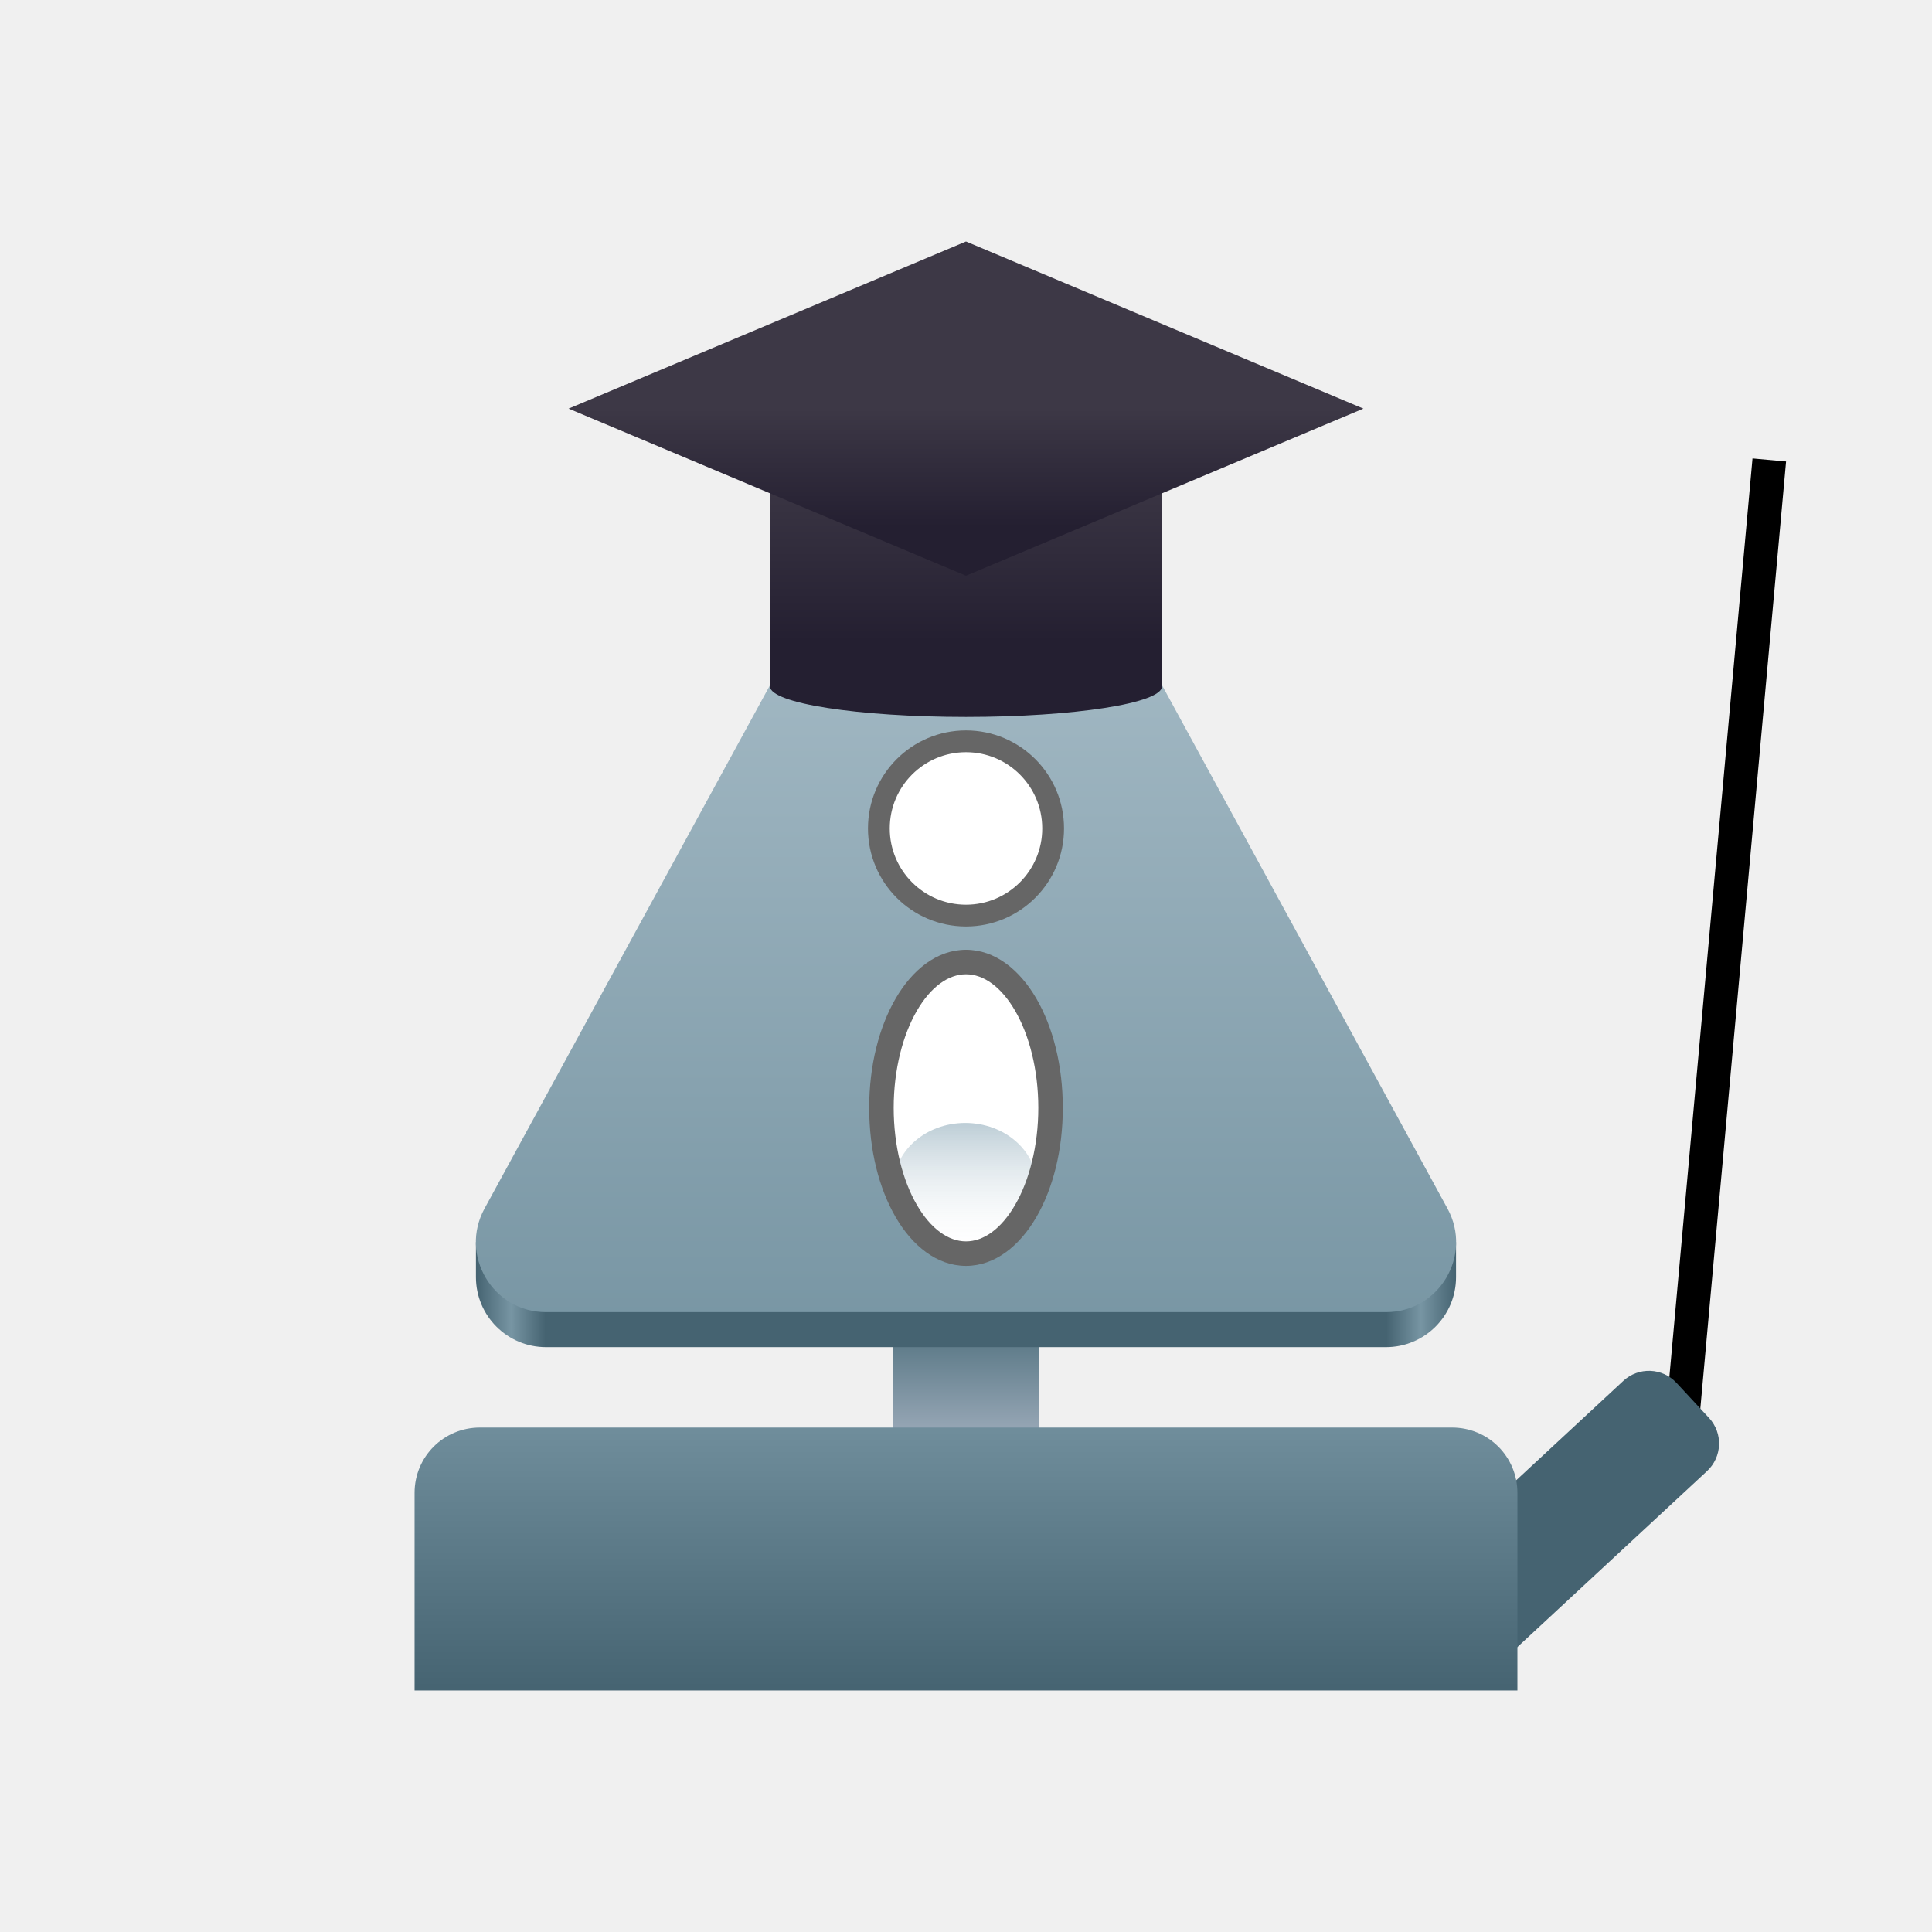
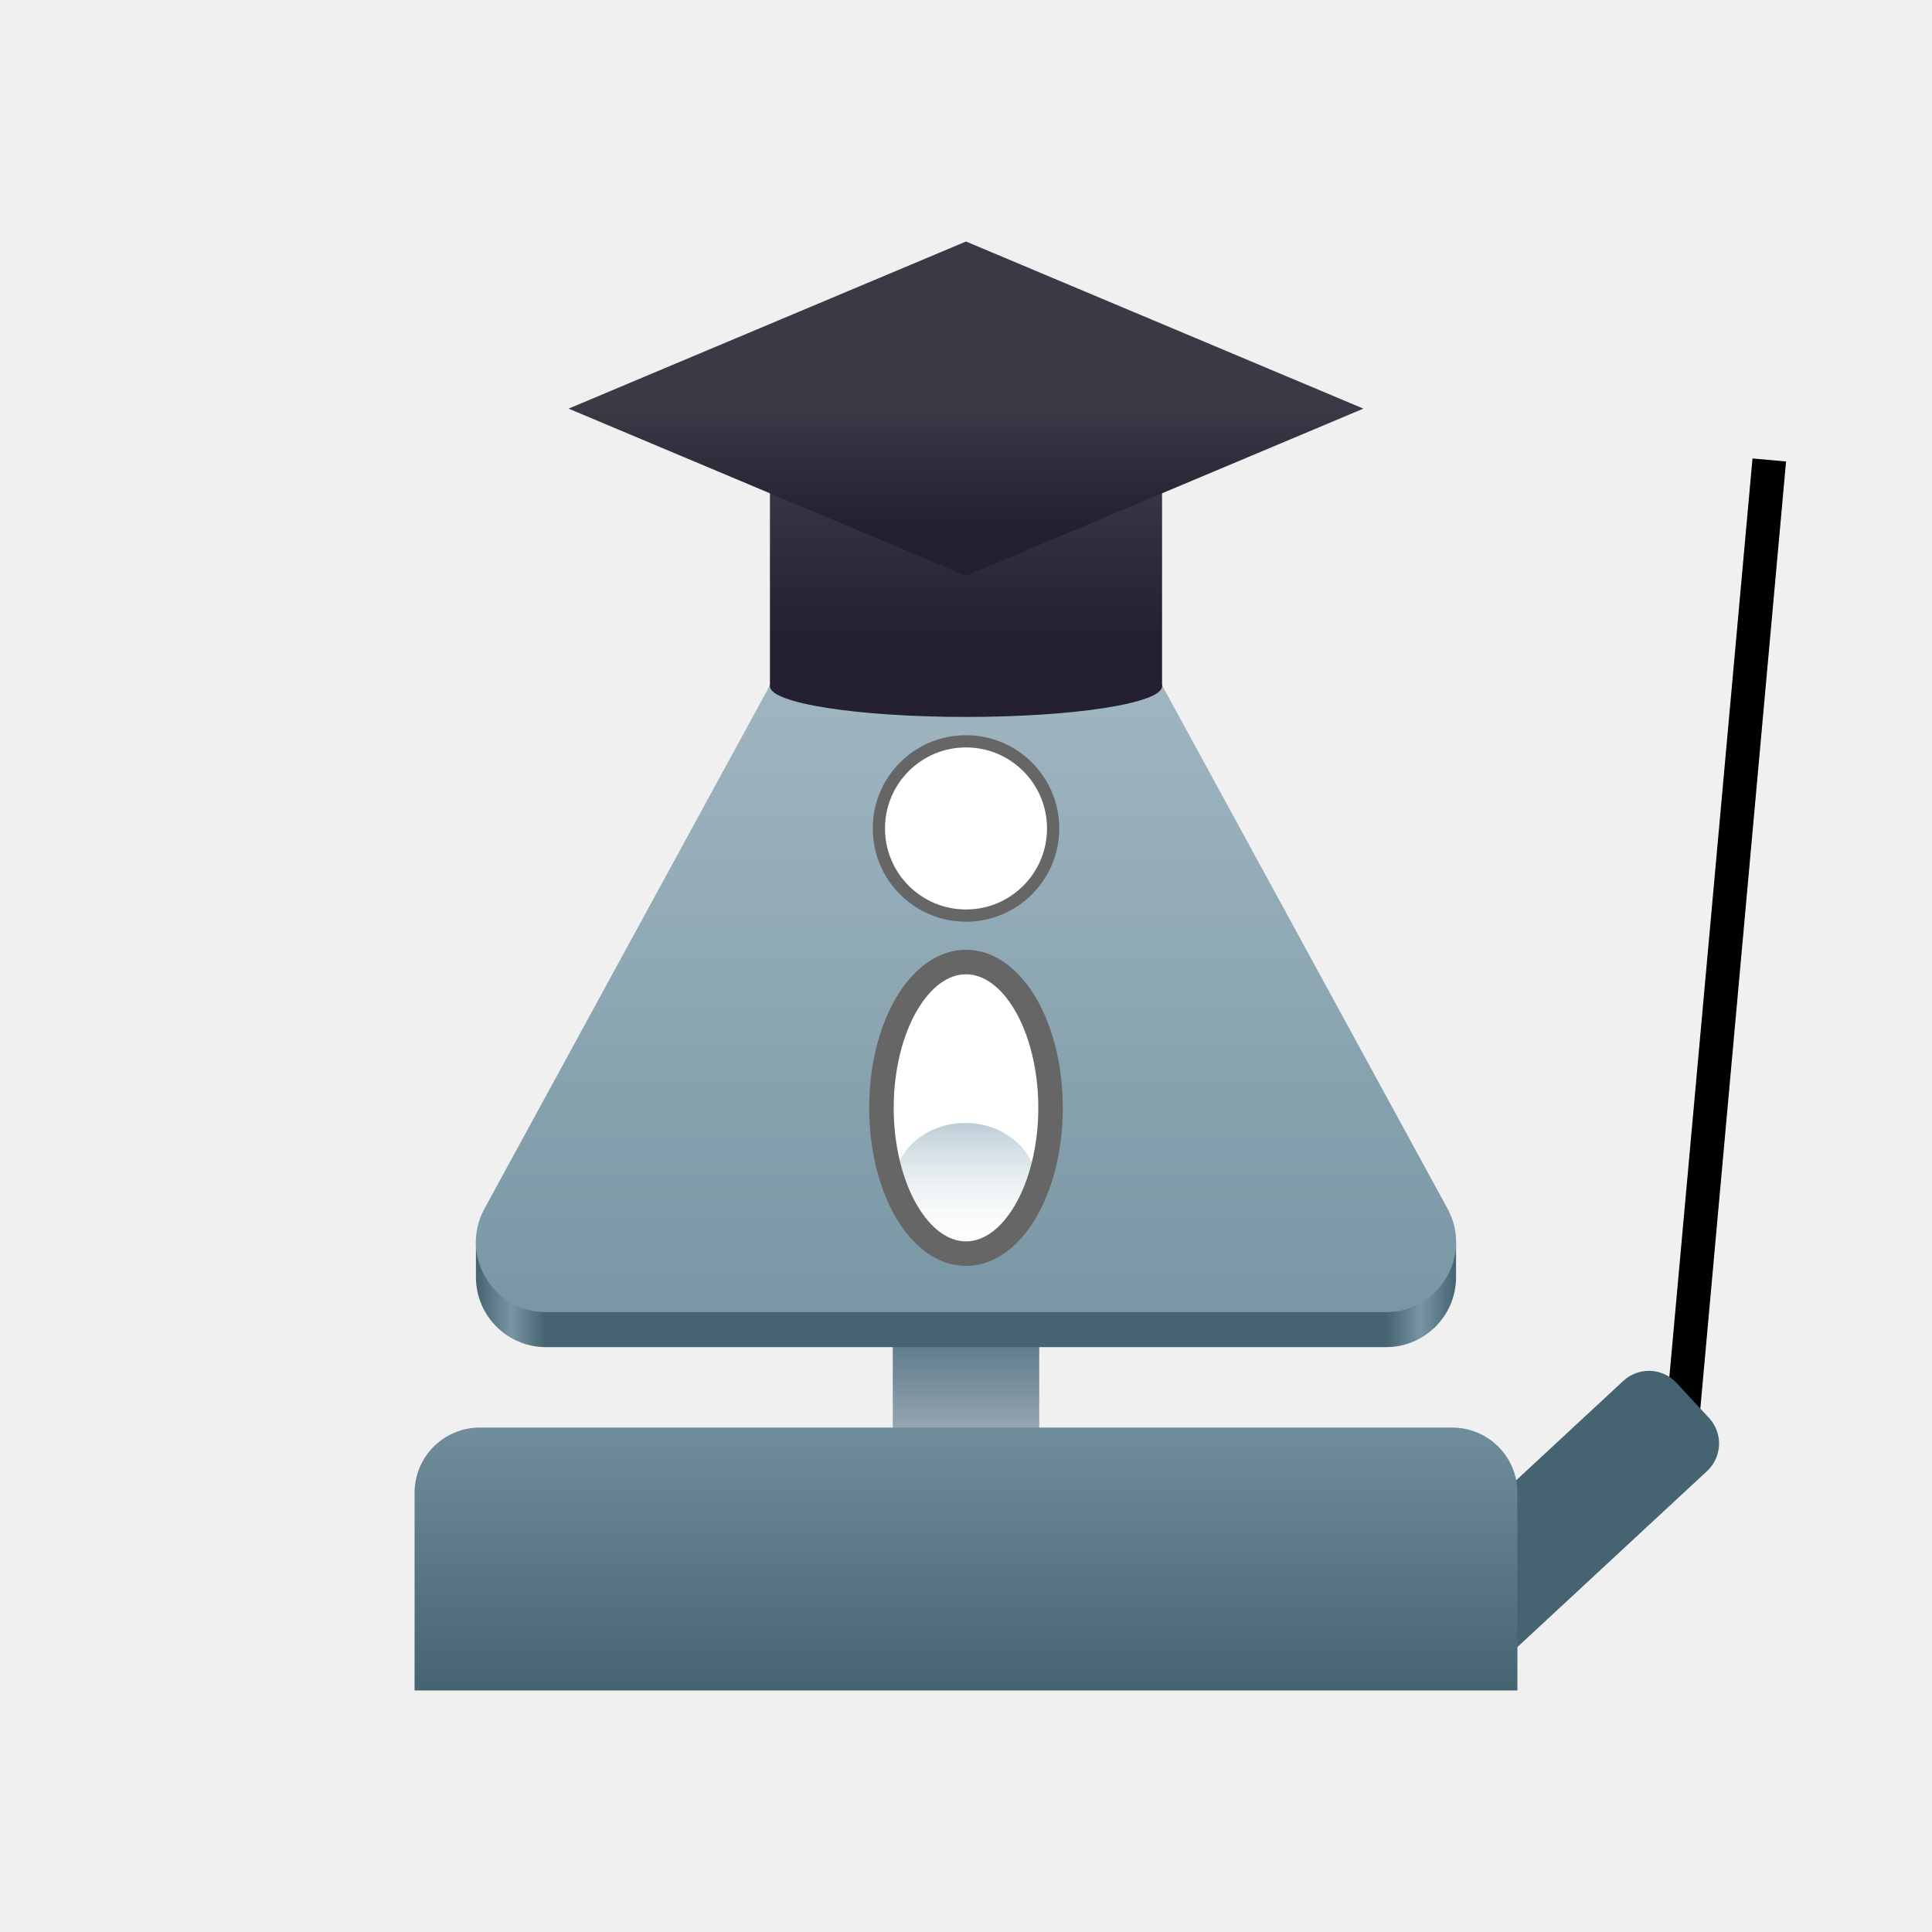
<svg xmlns="http://www.w3.org/2000/svg" xmlns:xlink="http://www.w3.org/1999/xlink" height="128px" viewBox="0 0 128 128" width="128px" version="1.1" id="svg12">
  <defs id="defs12">
    <linearGradient id="linearGradient1">
      <stop style="stop-color:#b3c6d0;stop-opacity:1;" offset="0" id="stop7" />
      <stop style="stop-color:#ffffff;stop-opacity:0;" offset="1" id="stop10" />
    </linearGradient>
    <linearGradient id="linearGradient17">
      <stop style="stop-color:#597785;stop-opacity:1;" offset="0" id="stop17" />
      <stop style="stop-color:#9fadbc;stop-opacity:1;" offset="1" id="stop18" />
    </linearGradient>
    <linearGradient id="linearGradient15">
      <stop style="stop-color:#7795a3;stop-opacity:1;" offset="0.298" id="stop16" />
      <stop style="stop-color:#456371;stop-opacity:1;" offset="0.597" id="stop15" />
    </linearGradient>
    <linearGradient id="linearGradient13">
      <stop style="stop-color:#241f31;stop-opacity:1;" offset="0" id="stop14" />
      <stop style="stop-color:#3d3846;stop-opacity:1;" offset="0.5" id="stop13" />
    </linearGradient>
    <linearGradient id="linearGradient11">
      <stop style="stop-color:#3d3846;stop-opacity:1;" offset="0.25" id="stop11" />
      <stop style="stop-color:#241f31;stop-opacity:1;" offset="0.698" id="stop12" />
    </linearGradient>
    <linearGradient id="linearGradient8">
      <stop style="stop-color:#b3c6d0;stop-opacity:1;" offset="0" id="stop8" />
      <stop style="stop-color:#7795a3;stop-opacity:1;" offset="1" id="stop9" />
    </linearGradient>
    <linearGradient xlink:href="#linearGradient8" id="linearGradient9" x1="64" y1="3.989" x2="64" y2="116.011" gradientUnits="userSpaceOnUse" gradientTransform="matrix(0.7141504,0,0,0.7141504,18.29438,13.83166)" />
    <linearGradient xlink:href="#linearGradient11" id="linearGradient12" x1="64" y1="19.068" x2="64" y2="51.068" gradientUnits="userSpaceOnUse" gradientTransform="translate(4.4305324e-7,-2.304182)" />
    <linearGradient xlink:href="#linearGradient13" id="linearGradient14" x1="-6.6" y1="76.028" x2="18.278" y2="51.15" gradientUnits="userSpaceOnUse" gradientTransform="translate(2.972072,-2.972072)" />
    <linearGradient xlink:href="#linearGradient15" id="linearGradient16" x1="63.653" y1="77.046" x2="63.653" y2="162.589" gradientUnits="userSpaceOnUse" gradientTransform="matrix(1.052105,0,0,1,-2.969695,-3.18872)" />
    <linearGradient xlink:href="#linearGradient17" id="linearGradient18" x1="63.437" y1="96.416" x2="63.437" y2="108.369" gradientUnits="userSpaceOnUse" gradientTransform="matrix(1,0,0,0.7443051,0.5629807,23.91539)" />
    <linearGradient xlink:href="#linearGradient1" id="linearGradient10" x1="54.292" y1="74.814" x2="54.292" y2="85.183" gradientUnits="userSpaceOnUse" gradientTransform="matrix(1.125,0,0,1.125,2.861774,-6.517237)" />
    <linearGradient xlink:href="#a" id="linearGradient36" gradientUnits="userSpaceOnUse" gradientTransform="matrix(0.7141504,0,0,0.7141504,18.29438,13.83166)" x1="8.001" y1="64" x2="119.999" y2="64" />
  </defs>
  <linearGradient id="a" gradientUnits="userSpaceOnUse" x1="8.001" x2="119.999" y1="64" y2="64" gradientTransform="matrix(0.7141504,0,0,0.7141504,18.29438,13.83166)">
    <stop offset="0" stop-color="#a51d2d" id="stop1" style="stop-color:#456371;stop-opacity:1;" />
    <stop offset="0.036" stop-color="#ed333b" id="stop2" style="stop-color:#7795a3;stop-opacity:1;" />
    <stop offset="0.071" stop-color="#c01c28" id="stop3" style="stop-color:#456371;stop-opacity:1;" />
    <stop offset="0.929" stop-color="#a51d2d" id="stop4" style="stop-color:#456371;stop-opacity:1;" />
    <stop offset="0.964" stop-color="#ed333b" id="stop5" style="stop-color:#7795a3;stop-opacity:1;" />
    <stop offset="1" stop-color="#a51d2d" id="stop6" style="stop-color:#456371;stop-opacity:1;" />
  </linearGradient>
  <g id="g20" transform="matrix(0.9133233,0,0,0.9133233,14.72137,1.930155)" style="display:inline">
-     <path id="rect19" style="stroke-width:0.985" transform="rotate(5.172507)" d="m 113.364,21.008 h 2.444 v 71.689 h -2.444 z" />
-     <path id="rect18" style="fill:#456371;stroke-width:2" transform="rotate(47.14126)" d="m 143.747,-10.536 h 3.456 c 1.516,0 2.736,1.22 2.736,2.736 V 11.209 c 0,1.516 -1.22,2.736 -2.736,2.736 h -3.456 c -1.516,0 -2.736,-1.22 -2.736,-2.736 V -7.8 c 0,-1.516 1.22,-2.736 2.736,-2.736 z" />
+     <path id="rect19" style="strokeWidth:0.985" transform="rotate(5.172507)" d="m 113.364,21.008 h 2.444 v 71.689 h -2.444 z" />
+     <path id="rect18" style="fill:#456371;strokeWidth:2" transform="rotate(47.14126)" d="m 143.747,-10.536 h 3.456 c 1.516,0 2.736,1.22 2.736,2.736 V 11.209 c 0,1.516 -1.22,2.736 -2.736,2.736 h -3.456 c -1.516,0 -2.736,-1.22 -2.736,-2.736 V -7.8 c 0,-1.516 1.22,-2.736 2.736,-2.736 z" />
    <g id="g19" transform="matrix(0.8888889,0,0,0.8888889,-2.933591,9.67716)">
-       <path id="rect16" style="fill:url(#linearGradient18);stroke-width:1.725" d="M 58.024,94.124 H 69.976 V 106.129 H 58.024 Z" />
-       <path d="m 64.006,22.401 c -2.092,-0.003 -4.02,1.141 -5.021,2.979 L 24.769,88.103 h -0.762 v 2.857 c 0,3.155 2.558,5.713 5.713,5.713 h 68.558 c 3.155,0 5.713,-2.558 5.713,-5.713 v -0.031 -2.826 h -0.764 L 69.016,25.381 c -1.001,-1.836 -2.921,-2.977 -5.01,-2.979 z" fill="url(#a)" id="path6" style="fill:url(#linearGradient36);stroke-width:0.714" />
-       <path style="baseline-shift:baseline;display:inline;overflow:visible;vector-effect:none;fill:url(#linearGradient9);stroke:none;stroke-width:0.714;stroke-linecap:round;stroke-linejoin:round;stroke-opacity:1;enable-background:accumulate;stop-color:#000000" d="m 62.003,19.906 c -1.288,0.481 -2.36,1.41 -3.018,2.617 L 24.705,85.368 c -2.075,3.807 0.68,8.448 5.016,8.448 h 68.558 c 4.336,-7.14e-4 7.091,-4.641 5.016,-8.448 L 69.016,22.523 c -1.361,-2.495 -4.35,-3.61 -7.013,-2.617 z" id="path13" />
-       <path id="path9" style="fill:#ffffff;stroke:#666666;stroke-width:1.778" d="M 71.111,54.343 A 7.111,7.111 0 0 1 64,61.455 7.111,7.111 0 0 1 56.889,54.343 7.111,7.111 0 0 1 64,47.232 7.111,7.111 0 0 1 71.111,54.343 Z" />
-       <path id="rect9" style="fill:url(#linearGradient12);stroke-width:2.27241e-07" d="m 48,22.764 h 32 v 20 H 48 Z" />
-       <path id="path10" style="fill:#241f31;stroke-width:2.05211e-07" d="m 80,42.743 a 16,2.5 0 0 1 -16,2.5 16,2.5 0 0 1 -16,-2.5 16,2.5 0 0 1 16,-2.5 16,2.5 0 0 1 16,2.5 z" />
-       <path id="rect10" style="fill:url(#linearGradient14);stroke-width:4.76408e-07" transform="matrix(0.9218112,-0.3876391,0.9218112,0.3876391,0,0)" d="M -8.78,43.026 H 26.402 V 78.209 H -8.78 Z" />
+       <path id="rect16" style="fill:url(#linearGradient18);strokeWidth:1.725" d="M 58.024,94.124 H 69.976 V 106.129 H 58.024 Z" />
+       <path d="m 64.006,22.401 c -2.092,-0.003 -4.02,1.141 -5.021,2.979 L 24.769,88.103 h -0.762 v 2.857 c 0,3.155 2.558,5.713 5.713,5.713 h 68.558 c 3.155,0 5.713,-2.558 5.713,-5.713 v -0.031 -2.826 h -0.764 L 69.016,25.381 c -1.001,-1.836 -2.921,-2.977 -5.01,-2.979 z" fill="url(#a)" id="path6" style="fill:url(#linearGradient36);strokeWidth:0.714" />
+       <path style="baseline-shift:baseline;display:inline;overflow:visible;vector-effect:none;fill:url(#linearGradient9);stroke:none;strokeWidth:0.714;strokeLinecap:round;stroke-linejoin:round;stroke-opacity:1;enable-background:accumulate;stop-color:#000000" d="m 62.003,19.906 c -1.288,0.481 -2.36,1.41 -3.018,2.617 L 24.705,85.368 c -2.075,3.807 0.68,8.448 5.016,8.448 h 68.558 c 4.336,-7.14e-4 7.091,-4.641 5.016,-8.448 L 69.016,22.523 c -1.361,-2.495 -4.35,-3.61 -7.013,-2.617 z" id="path13" />
+       <path id="path9" style="fill:#ffffff;stroke:#666666;strokeWidth:1.778" d="M 71.111,54.343 A 7.111,7.111 0 0 1 64,61.455 7.111,7.111 0 0 1 56.889,54.343 7.111,7.111 0 0 1 64,47.232 7.111,7.111 0 0 1 71.111,54.343 Z" />
+       <path id="rect9" style="fill:url(#linearGradient12);strokeWidth:2.27241e-07" d="m 48,22.764 h 32 v 20 H 48 Z" />
+       <path id="path10" style="fill:#241f31;strokeWidth:2.05211e-07" d="m 80,42.743 a 16,2.5 0 0 1 -16,2.5 16,2.5 0 0 1 -16,-2.5 16,2.5 0 0 1 16,-2.5 16,2.5 0 0 1 16,2.5 z" />
+       <path id="rect10" style="fill:url(#linearGradient14);strokeWidth:4.76408e-07" transform="matrix(0.9218112,-0.3876391,0.9218112,0.3876391,0,0)" d="M -8.78,43.026 H 26.402 V 78.209 H -8.78 Z" />
      <g id="path14" style="opacity:1">
        <path style="baseline-shift:baseline;display:inline;overflow:visible;vector-effect:none;fill:#ffffff;enable-background:accumulate;stop-color:#000000;stop-opacity:1" d="M 70.9,77.144 A 6.9,11.9 0 0 1 64,89.043 6.9,11.9 0 0 1 57.1,77.144 6.9,11.9 0 0 1 64,65.244 6.9,11.9 0 0 1 70.9,77.144 Z" id="path11" />
-         <path id="path1" style="fill:url(#linearGradient10);stroke-width:2.25" d="m 69.773,83.481 a 5.832,5.103 0 0 1 -5.832,5.103 5.832,5.103 0 0 1 -5.832,-5.103 5.832,5.103 0 0 1 5.832,-5.103 5.832,5.103 0 0 1 5.832,5.103 z" />
+         <path id="path1" style="fill:url(#linearGradient10);strokeWidth:2.25" d="m 69.773,83.481 a 5.832,5.103 0 0 1 -5.832,5.103 5.832,5.103 0 0 1 -5.832,-5.103 5.832,5.103 0 0 1 5.832,-5.103 5.832,5.103 0 0 1 5.832,5.103 z" />
        <path style="baseline-shift:baseline;display:inline;overflow:visible;vector-effect:none;fill:#666666;enable-background:accumulate;stop-color:#000000;stop-opacity:1" d="m 64,64.244 c -2.371,-10e-7 -4.385,1.64 -5.744,3.984 -1.359,2.344 -2.156,5.473 -2.156,8.916 0,3.443 0.797,6.57 2.156,8.914 1.359,2.344 3.373,3.984 5.744,3.984 2.371,0 4.385,-1.64 5.744,-3.984 1.359,-2.344 2.156,-5.471 2.156,-8.914 0,-3.443 -0.797,-6.572 -2.156,-8.916 C 68.385,65.884 66.371,64.244 64,64.244 Z m 0,2 c 1.439,0 2.876,1.024 4.014,2.986 1.138,1.962 1.887,4.785 1.887,7.914 0,3.129 -0.749,5.95 -1.887,7.912 C 66.876,87.019 65.439,88.043 64,88.043 c -1.439,0 -2.876,-1.024 -4.014,-2.986 -1.138,-1.962 -1.887,-4.783 -1.887,-7.912 0,-3.129 0.749,-5.952 1.887,-7.914 C 61.124,67.268 62.561,66.244 64,66.244 Z" id="path12" />
      </g>
-       <path id="rect15" style="fill:url(#linearGradient16);stroke-width:2.051" d="m 24.328,103.236 h 79.343 c 2.952,0 5.328,2.376 5.328,5.328 v 16.129 H 19 v -16.129 c 0,-2.952 2.376,-5.328 5.328,-5.328 z" />
+       <path id="rect15" style="fill:url(#linearGradient16);strokeWidth:2.051" d="m 24.328,103.236 h 79.343 c 2.952,0 5.328,2.376 5.328,5.328 v 16.129 H 19 v -16.129 c 0,-2.952 2.376,-5.328 5.328,-5.328 z" />
    </g>
  </g>
</svg>
